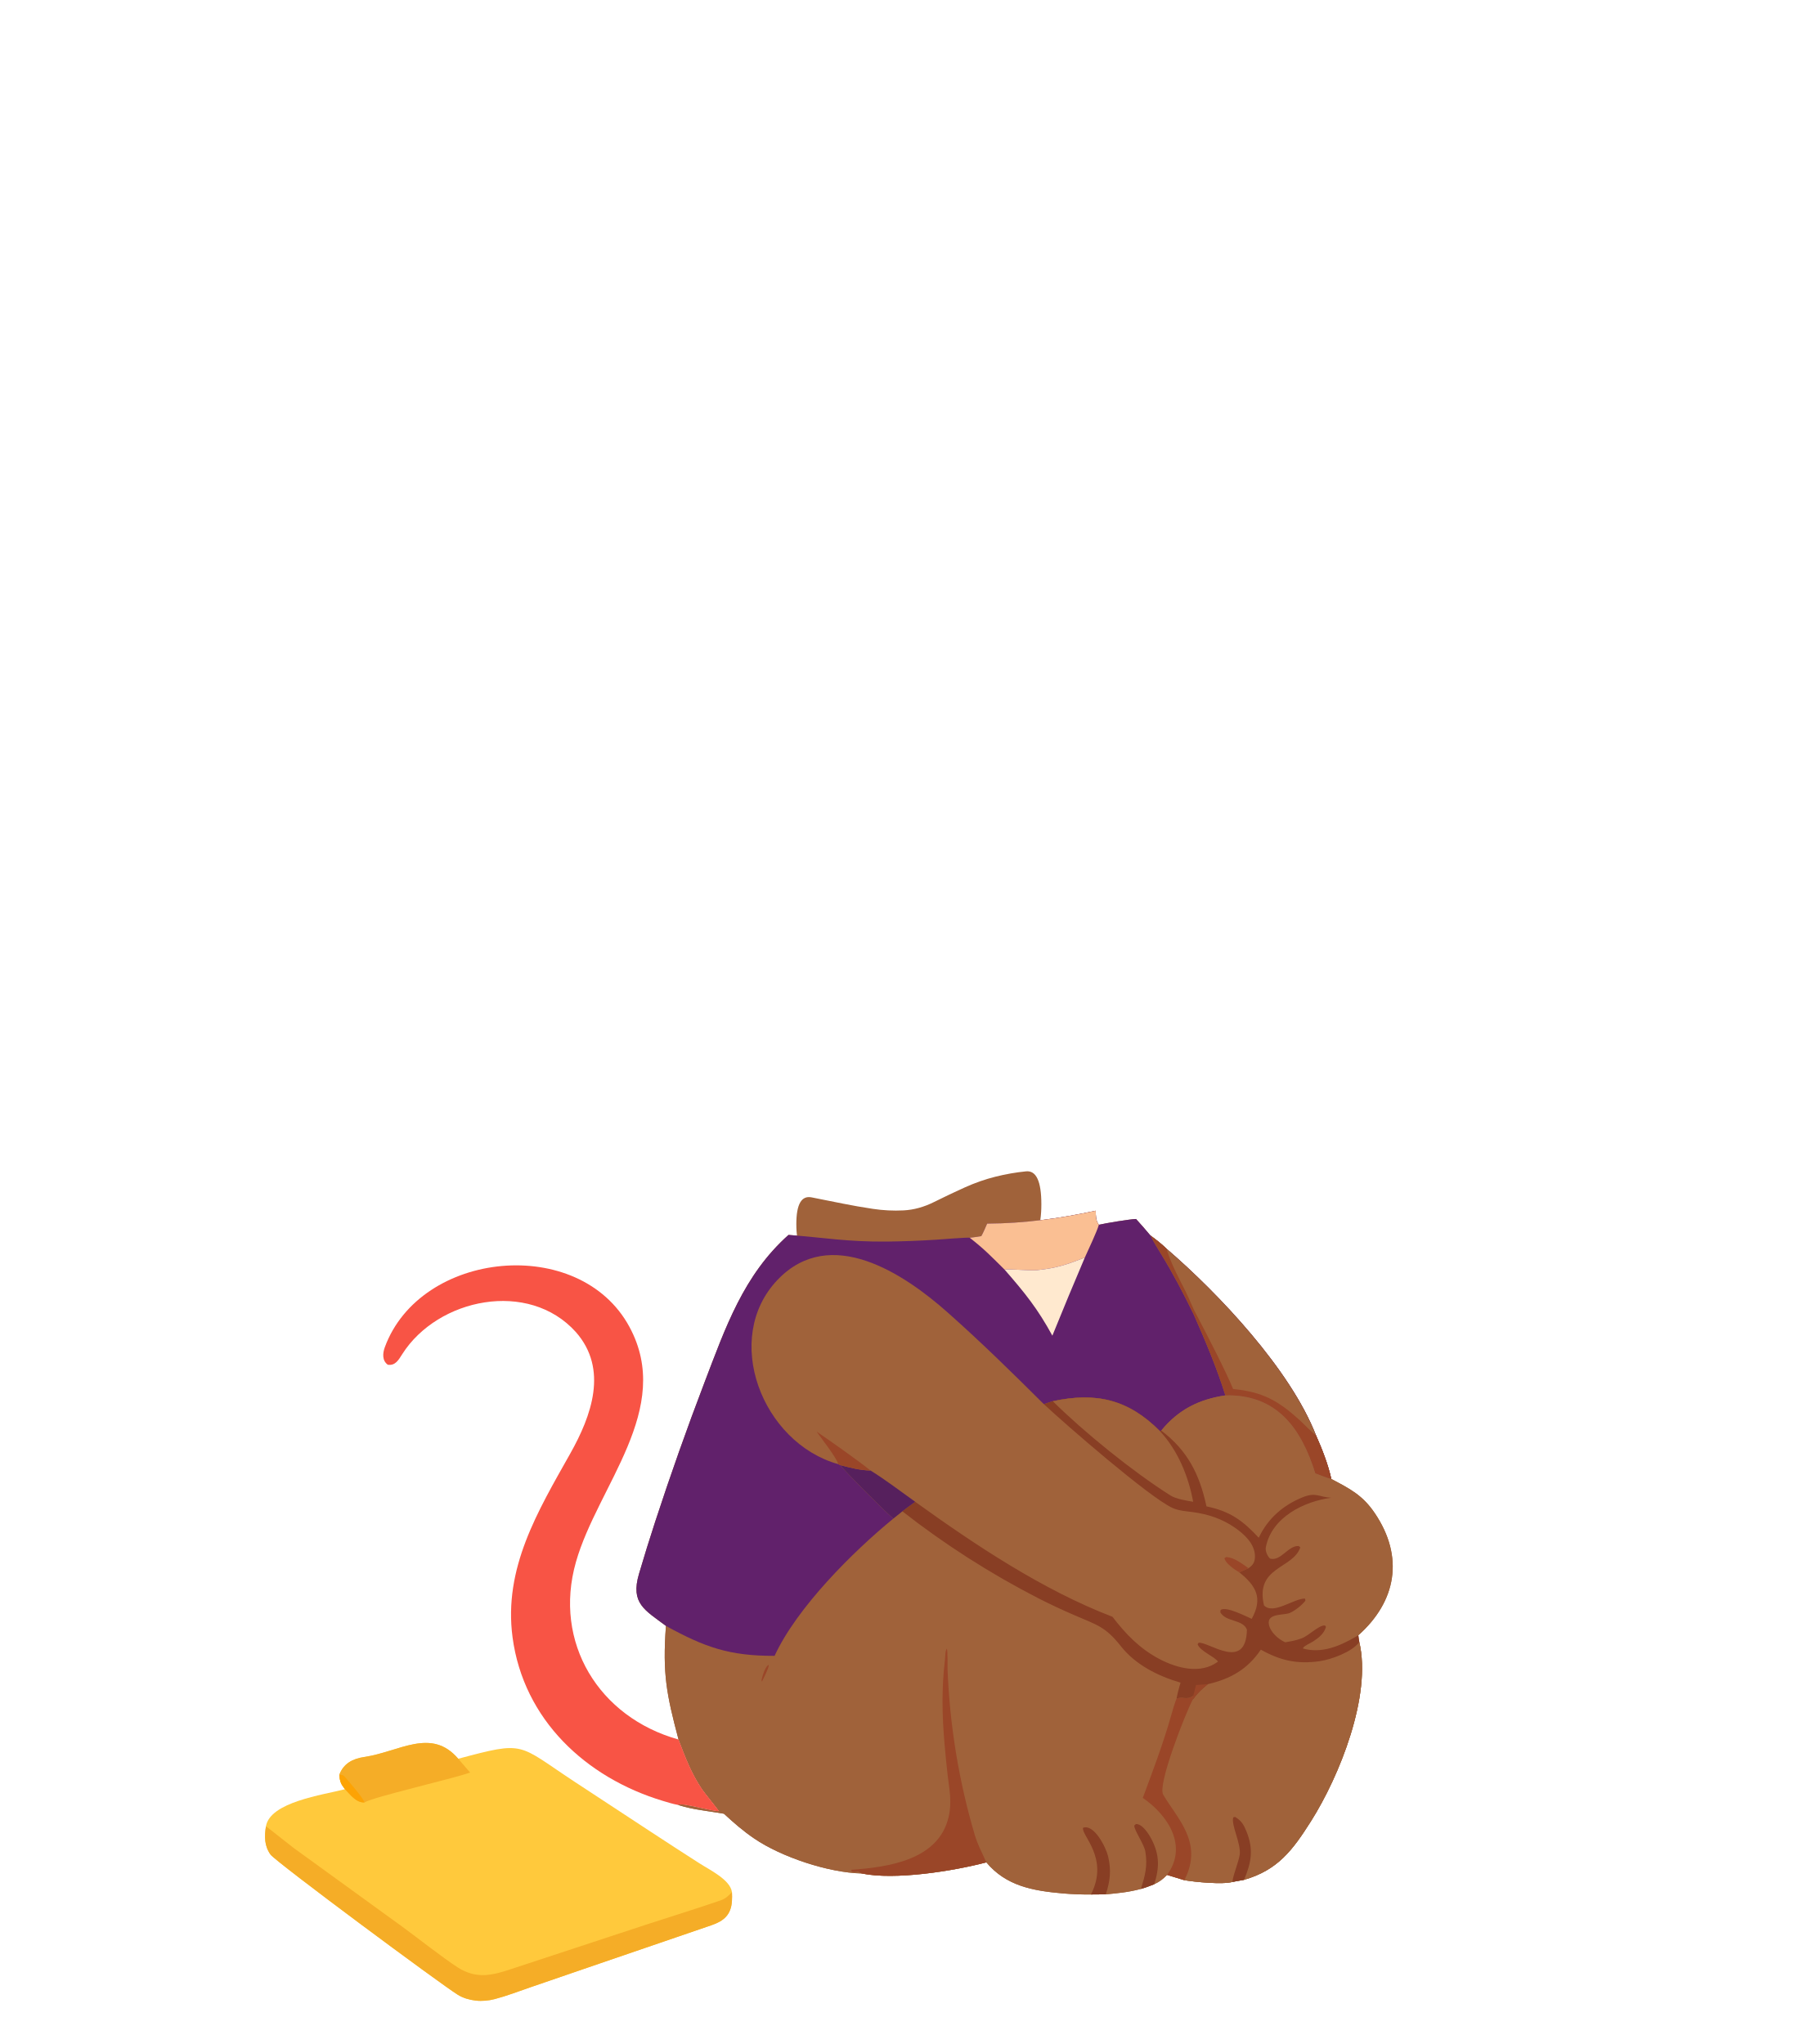
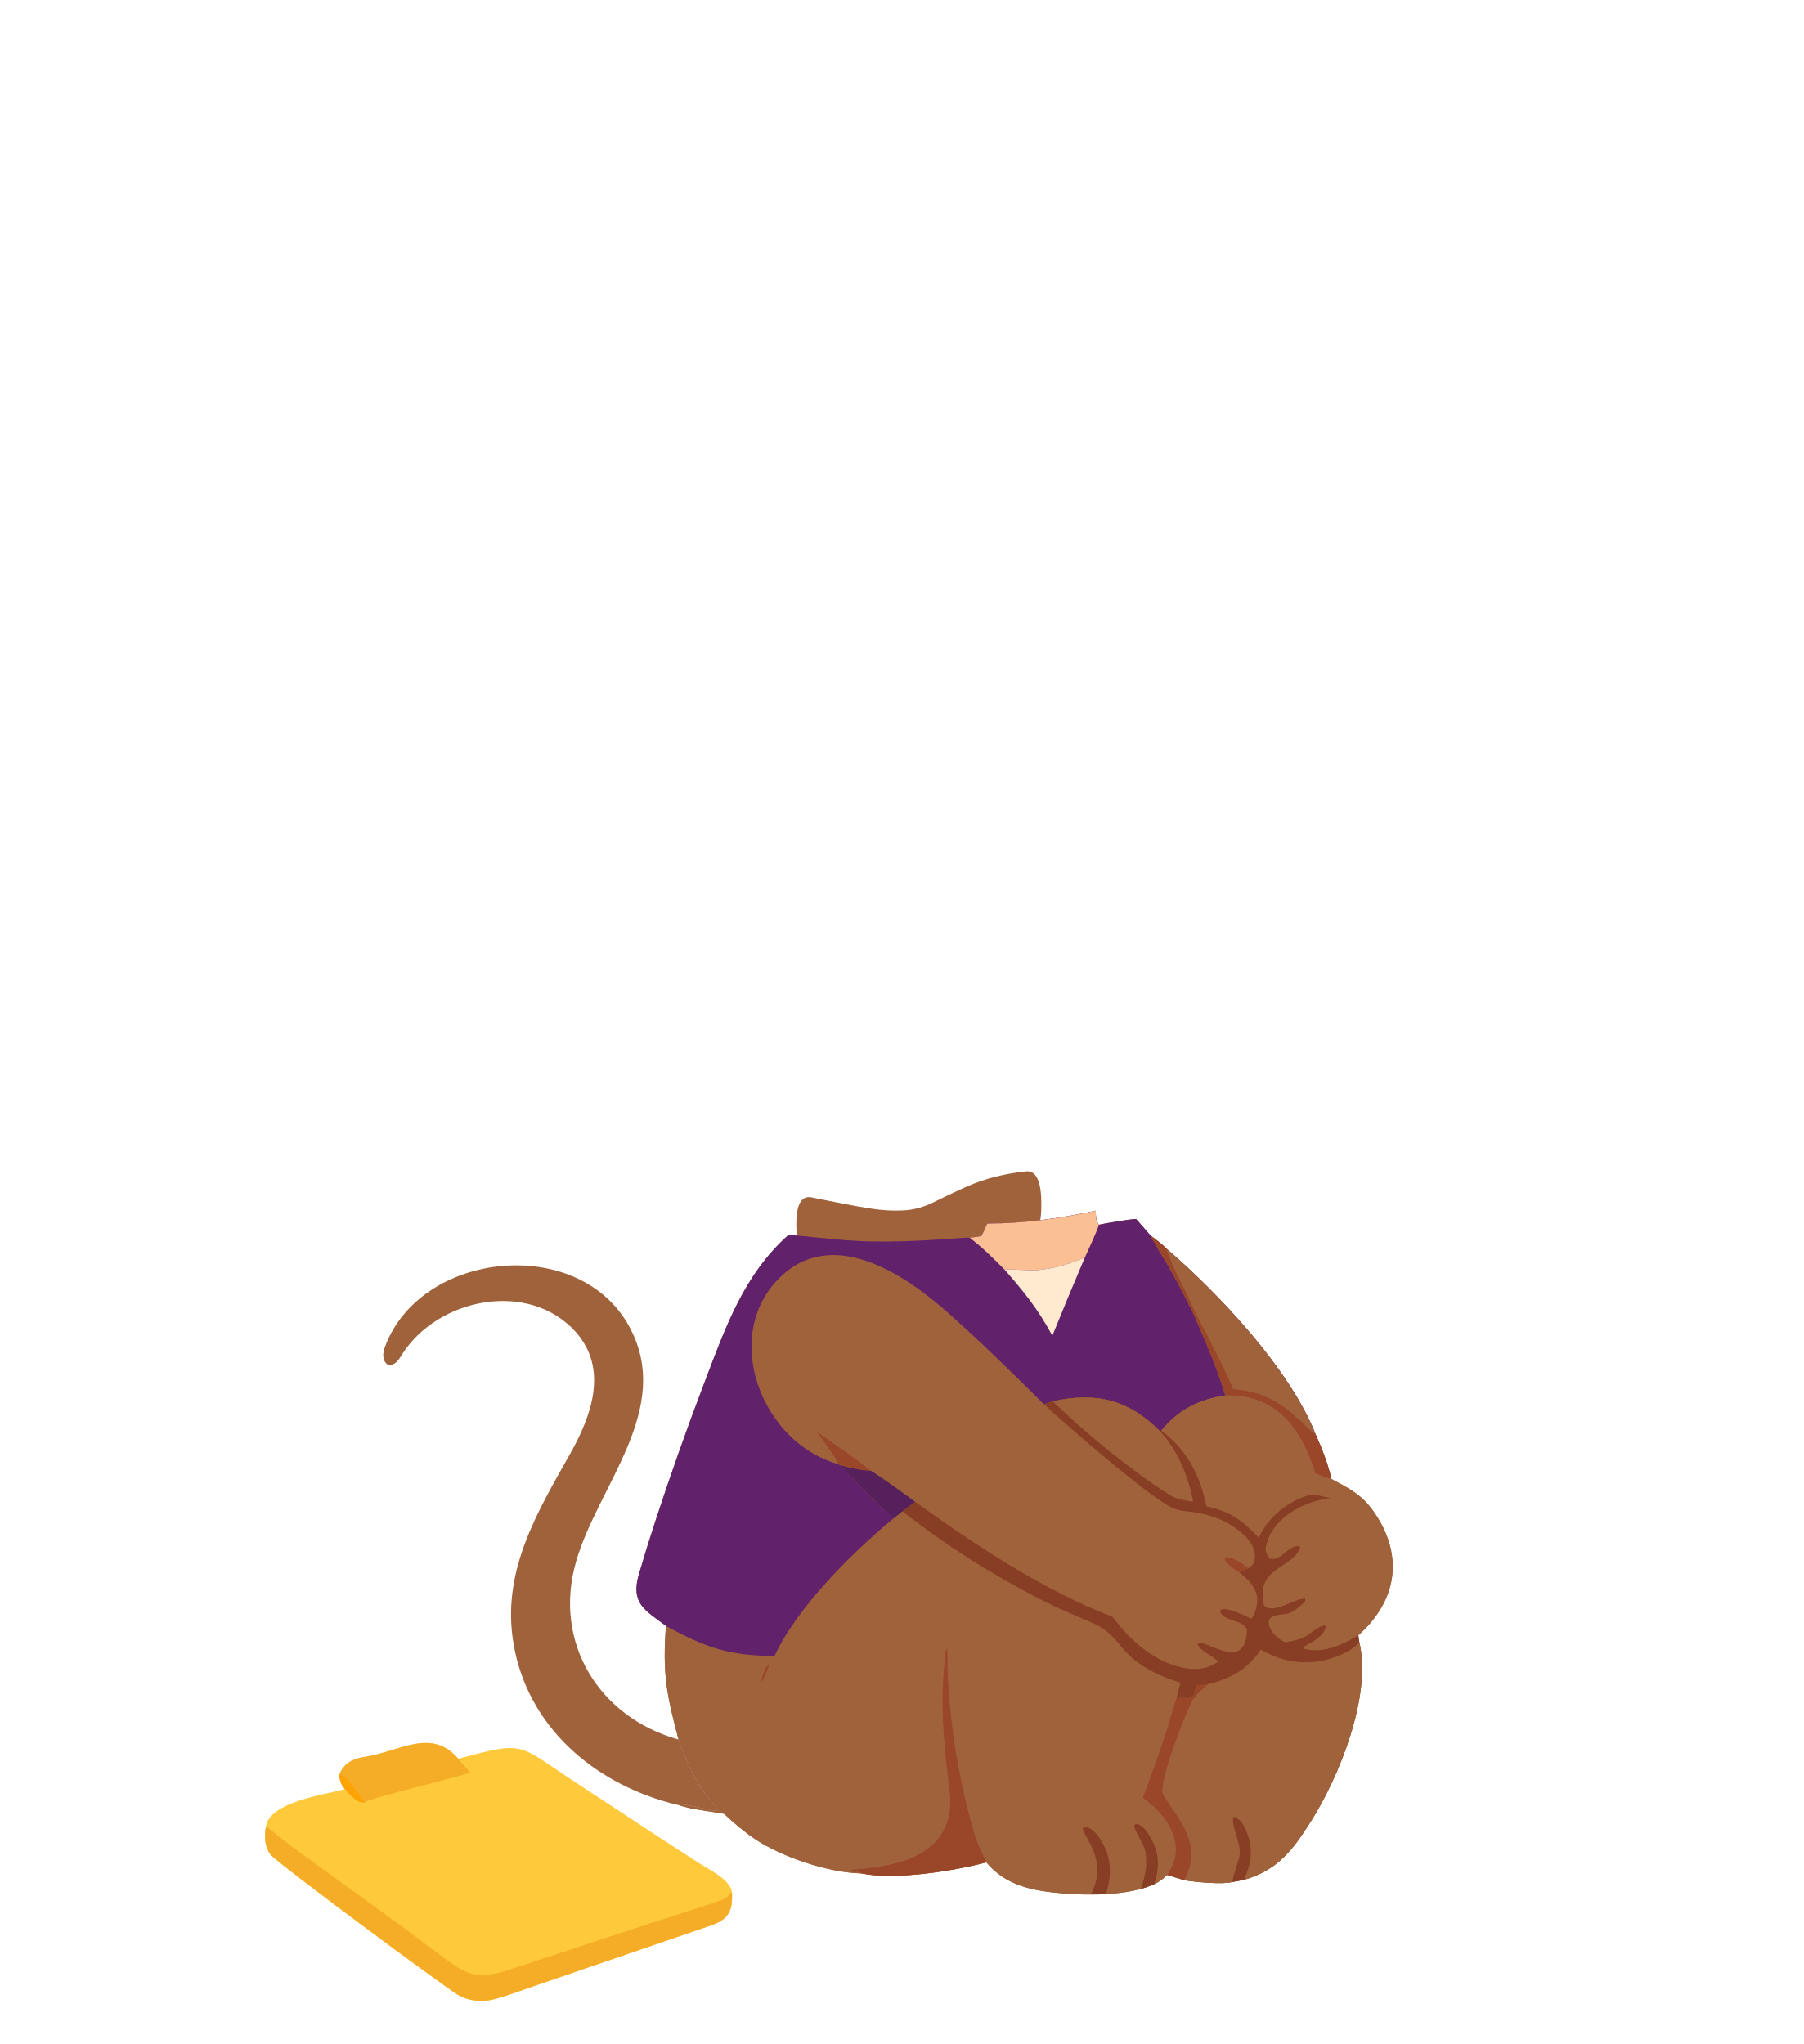
<svg xmlns="http://www.w3.org/2000/svg" width="1178" height="1335" viewBox="0 0 1178 1335" fill="none">
  <path d="M520 799.543C520 786.543 523.333 780.709 530 782.043C536.667 783.376 543.333 784.709 550 786.043C556.667 787.376 563.333 788.543 570 789.543C576.667 790.543 583.333 790.876 590 790.543C596.667 790.209 603.333 788.376 610 785.043C616.667 781.709 623.333 778.543 630 775.543C636.667 772.543 643.333 770.209 650 768.543C656.667 766.876 663.333 765.709 670 765.043C676.667 764.376 680 771.543 680 786.543C680 801.543 676.667 809.209 670 809.543C663.333 809.876 656.667 811.709 650 815.043C643.333 818.376 636.667 820.209 630 820.543C623.333 820.876 616.667 821.209 610 821.543C603.333 821.876 596.667 822.043 590 822.043C583.333 822.043 576.667 822.043 570 822.043C563.333 822.043 556.667 821.876 550 821.543C543.333 821.209 536.667 820.709 530 820.043C523.333 819.376 520 812.543 520 799.543Z" fill="#A0623A" />
  <path d="M644.612 799.188C669.1 799.025 691.559 795.916 715.484 790.753C715.653 794.462 715.399 796.893 717.544 799.944C721.866 798.888 738.066 796.241 741.84 796.163C745.048 799.748 748.229 803.268 751.286 806.997C755.498 810.093 757.871 811.925 761.639 815.491C795.864 844.916 842.619 894.515 859.347 937.486C863.161 945.986 867.365 956.754 869.328 965.939C881.499 972.36 889.765 976.519 897.699 988.246C917.074 1016.86 911.806 1045.93 886.975 1068.07L887.614 1072.48C895.802 1107.44 874.699 1160.01 856.055 1189.49C844.021 1208.51 834.346 1221.42 812.383 1227.76L804.913 1229.11C798.589 1230.98 780.394 1229.22 773.269 1227.98C769.533 1226.87 765.805 1225.73 762.082 1224.56C759.155 1227.49 757.59 1228.77 753.685 1230.66C750.732 1231.8 748.105 1232.88 745.035 1233.7C736.944 1235.87 730.354 1236.47 722.081 1237.26L712.381 1237.34C706.246 1237.41 700.112 1237.18 694.003 1236.65C674.446 1234.93 656.988 1231.82 644.068 1216.36C622.649 1222.02 584.354 1228.16 562.655 1223.61C540.887 1223.14 510.077 1212.78 492.582 1200.85C484.912 1195.61 479.479 1190.8 472.716 1184.6C462.105 1182.71 453.313 1182.19 442.722 1178.85C444.523 1176.9 466.677 1183.63 469.475 1182.86C469.377 1182.44 460.053 1170.98 458.539 1168.73C451.348 1158.06 447.712 1148.09 443.076 1136.13C435.229 1106.54 432.567 1093.25 434.855 1061.93C421.136 1051.59 411.554 1047.28 417.257 1027.94C420.633 1016.5 424.137 1005.11 427.872 993.741C437.858 963.175 448.593 932.857 460.068 902.813C473.769 866.994 485.548 832.758 514.89 806.567C538.767 808.379 553.441 811.156 579.18 810.908C589.891 810.784 600.598 810.38 611.288 809.689C614.449 809.481 631.192 808.112 633.231 808.405C635.541 808.229 638.457 807.701 640.8 807.349C642.051 805.224 643.561 801.541 644.612 799.188Z" fill="#A0623A" />
  <path d="M589.252 987.092C616.994 1008.79 646.727 1027.8 678.051 1043.89C685.841 1047.86 693.762 1051.56 701.794 1055.01C716.383 1061.38 721.729 1062.26 731.97 1075.24C741.501 1087.34 756.176 1094.7 770.883 1098.99C769.755 1102.8 769.051 1105.42 768.295 1109.31L769.162 1109.38C771.724 1107.55 774.879 1110.94 779.26 1107.37L778.836 1110.12C781.815 1105.94 784.742 1103.17 788.687 1099.99C803.602 1096.54 814.691 1090.2 823.316 1077.44C836.002 1084.52 846.876 1087.05 861.603 1084.99C869.302 1083.92 882.927 1078.93 887.614 1072.48C895.802 1107.44 874.699 1160.01 856.055 1189.49C844.021 1208.51 834.346 1221.42 812.383 1227.76L804.912 1229.11C798.589 1230.98 780.394 1229.22 773.269 1227.98C769.533 1226.87 765.804 1225.73 762.082 1224.56C759.155 1227.49 757.59 1228.77 753.685 1230.66C750.732 1231.8 748.105 1232.88 745.035 1233.7C736.944 1235.87 730.354 1236.47 722.081 1237.26L712.381 1237.34C706.246 1237.41 700.112 1237.18 694.003 1236.65C674.446 1234.93 656.988 1231.82 644.068 1216.36C622.649 1222.02 584.354 1228.16 562.655 1223.61C540.887 1223.14 510.077 1212.78 492.582 1200.85C484.912 1195.61 479.479 1190.8 472.716 1184.6C462.105 1182.71 453.313 1182.19 442.722 1178.85C444.523 1176.9 466.677 1183.63 469.475 1182.86C469.377 1182.44 460.053 1170.98 458.539 1168.73C451.348 1158.06 447.712 1148.09 443.075 1136.13C435.228 1106.54 432.567 1093.25 434.855 1061.93C460.082 1075.82 476.428 1081.62 505.799 1081.48C520.349 1049.92 556.834 1013.56 583.366 991.818L589.252 987.092Z" fill="#A0623A" />
  <path d="M887.613 1072.48C895.801 1107.44 874.699 1160.01 856.054 1189.49C844.02 1208.51 834.346 1221.42 812.383 1227.76L804.912 1229.11C798.589 1230.98 780.394 1229.22 773.269 1227.98C773.438 1227.72 773.608 1227.46 773.771 1227.21C785.7 1203.12 768.607 1187.69 759.533 1172.1C755.752 1165.6 774.129 1118.93 778.836 1110.12C781.815 1105.94 784.742 1103.17 788.686 1099.99C803.602 1096.54 814.691 1090.2 823.316 1077.44C836.002 1084.52 846.876 1087.05 861.602 1084.99C869.301 1083.92 882.926 1078.93 887.613 1072.48Z" fill="#A0623A" />
  <path d="M804.912 1229.11C804.247 1227.38 809.091 1215.46 809.56 1211.15C810.356 1203.86 803.784 1191.75 805.316 1186.97L806.49 1186.69C810.656 1189.11 812.214 1191.87 813.954 1196.21C818.733 1208.13 817.083 1216.45 812.383 1227.76L804.912 1229.11Z" fill="#883E24" />
  <path d="M562.655 1223.61L560.32 1222.33C558.608 1222.59 557.476 1223.01 556.023 1222.19L555.959 1221.24C579.688 1219.48 612.908 1215.08 619.471 1186.62C621.689 1177 619.968 1168.93 618.798 1159.31C618.016 1152.47 617.337 1145.64 616.763 1138.78C615.131 1119.9 614.832 1102.69 617.068 1083.83C617.321 1081.7 617.157 1078.12 618.292 1076.77C618.956 1078.25 618.655 1088.02 618.747 1090.35C620.186 1126.95 626.125 1163.37 636.53 1198.49C638.457 1205 641.382 1210.29 644.068 1216.36C622.649 1222.02 584.354 1228.16 562.655 1223.61Z" fill="#9A4628" />
  <path d="M779.26 1107.37L778.836 1110.12C774.129 1118.93 755.752 1165.6 759.533 1172.1C768.607 1187.69 785.701 1203.12 773.771 1227.21C773.608 1227.46 773.438 1227.72 773.269 1227.98C769.533 1226.87 765.804 1225.73 762.082 1224.56C775.876 1205.8 762.708 1185.51 746.234 1174.27C752.851 1156.54 759.513 1138.86 764.703 1120.65C765.791 1116.83 766.854 1113.01 768.295 1109.31L769.162 1109.38C771.724 1107.55 774.879 1110.94 779.26 1107.37Z" fill="#9A4628" />
  <path d="M712.381 1237.34C724.552 1213.53 705.809 1198.55 707.243 1193.78C714.46 1191.12 722.198 1206.6 723.574 1212.4C725.745 1221.51 724.949 1228.49 722.081 1237.26L712.381 1237.34Z" fill="#883E24" />
  <path d="M745.034 1233.7C747.74 1224.86 749.474 1218.74 747.916 1209.32C747.114 1204.49 740.699 1195.63 740.667 1192.36L741.703 1191.34C745.908 1191.07 750.204 1197.89 751.958 1201.28C757.258 1211.56 757.14 1219.99 753.685 1230.66C750.732 1231.8 748.105 1232.88 745.034 1233.7Z" fill="#883E24" />
  <path d="M501.64 1087.43L502.003 1087.59C502.104 1089.37 498.541 1096.23 497.54 1098.36L497.283 1097.33C497.943 1094.39 499.298 1089.45 501.64 1087.43Z" fill="#9A4628" />
  <path d="M644.612 799.188C669.1 799.025 691.559 795.916 715.484 790.753C715.653 794.462 715.399 796.893 717.544 799.944C721.866 798.888 738.066 796.241 741.84 796.163C745.048 799.748 748.229 803.268 751.286 806.997C755.498 810.093 757.871 811.925 761.639 815.491C795.864 844.916 842.619 894.515 859.347 937.486C863.161 945.986 867.365 956.754 869.328 965.939C867.685 965.769 860.853 963.058 858.878 962.315C849.731 932.812 833.668 910.564 800.173 911.385C782.976 913.914 769.462 920.674 758.294 934.357L757.46 934.754C736.86 913.94 715.627 909.091 687.471 915.179L681.623 917.089C660.828 896.406 641.216 877.117 618.937 857.314C590.271 831.833 542.304 799.872 507.86 835.777C471.198 873.995 497.563 942.309 547.339 956.279L548.692 956.911C551.531 960.841 579.358 988.774 583.366 991.818C556.834 1013.56 520.349 1049.92 505.799 1081.48C476.428 1081.62 460.082 1075.82 434.855 1061.93C421.136 1051.59 411.554 1047.28 417.257 1027.94C420.633 1016.5 424.137 1005.11 427.872 993.741C437.858 963.175 448.593 932.857 460.068 902.813C473.769 866.994 485.548 832.758 514.89 806.567C538.767 808.379 553.441 811.156 579.18 810.908C589.891 810.784 600.598 810.38 611.288 809.689C614.449 809.481 631.192 808.112 633.231 808.405C635.541 808.229 638.457 807.701 640.8 807.349C642.051 805.224 643.561 801.541 644.612 799.188Z" fill="#61216B" />
  <path d="M751.286 806.997C755.497 810.093 757.87 811.925 761.638 815.491C795.864 844.916 842.619 894.515 859.347 937.486C863.16 945.986 867.365 956.754 869.327 965.939C867.685 965.769 860.853 963.058 858.877 962.315C849.731 932.812 833.668 910.564 800.173 911.385C794.795 893.889 786.691 874.744 779.305 858.076C772.754 844.733 765.928 831.598 758.131 818.939C755.719 815.028 753.314 811.123 751.286 806.997Z" fill="#A0623A" />
  <path d="M751.286 806.997C755.497 810.093 757.87 811.925 761.638 815.491C765.204 826.455 768.946 833.104 774.109 843.318C776.789 848.612 778.445 853.605 781.515 859.093C787.48 870.442 800.59 895.786 805.199 907.187C824.365 909.123 834.333 914.521 848.766 927.616C850.67 929.344 857.632 936.475 859.347 937.486C863.16 945.986 867.365 956.754 869.327 965.939C867.685 965.769 860.853 963.058 858.877 962.315C849.731 932.812 833.668 910.564 800.173 911.385C794.795 893.889 786.691 874.744 779.305 858.076C772.754 844.733 765.928 831.598 758.131 818.939C755.719 815.028 753.314 811.123 751.286 806.997Z" fill="#9A4628" />
  <path d="M644.612 799.188C669.1 799.025 691.559 795.916 715.484 790.753C715.653 794.462 715.399 796.893 717.544 799.944C716.292 804.435 710.542 816.527 708.371 821.371C696.696 825.934 690.072 828.221 677.262 829.577C672.66 830.066 657.777 828.554 656.036 829.271C647.194 820.569 643.374 816.364 633.231 808.405C635.541 808.229 638.457 807.701 640.8 807.349C642.051 805.224 643.561 801.541 644.612 799.188Z" fill="#FABF93" />
  <path d="M656.036 829.271C657.776 828.554 672.659 830.066 677.262 829.577C690.072 828.222 696.695 825.934 708.371 821.371C701.154 838.306 694.094 855.306 687.19 872.365C677.601 854.778 669.302 844.485 656.036 829.271Z" fill="#FFE9CF" />
  <path d="M800.173 911.385C833.668 910.564 849.731 932.812 858.878 962.315C860.853 963.058 867.685 965.769 869.328 965.939C881.499 972.36 889.765 976.519 897.699 988.245C917.074 1016.86 911.806 1045.93 886.975 1068.07L884.732 1069.36C874.491 1075.22 863.095 1080.04 850.911 1076.72C850.481 1075.41 856.126 1072.99 857.711 1071.92C861.374 1069.47 864.588 1066.97 865.866 1062.55L865.214 1061.64C861.192 1061.3 854.712 1068.37 849.809 1070.11C845.598 1071.6 843.682 1071.84 839.203 1072.63C834.666 1070.55 829.483 1066.02 828.57 1060.85C827.273 1053.46 838.408 1055.12 842.26 1053.46C845.455 1052.09 850.272 1048.35 852.43 1045.43L852.215 1044.1C844.998 1043.85 831.465 1054.92 825.376 1048.51C819.463 1023.08 844.307 1024.81 849.099 1010.64L848.03 1009.76C841.204 1009.3 836.361 1019.94 829.327 1017.97C827.514 1016.19 826.086 1012.95 826.602 1010.42C830.533 990.905 851.472 980.612 869.302 978.226C861.179 977.764 859.288 974.407 850.631 977.914C837.814 983.096 827.931 991.752 821.96 1004.34C811.503 993.147 803.394 987.085 787.813 983.852C783.308 962.836 775.433 947.348 758.294 934.357C769.462 920.674 782.976 913.914 800.173 911.385Z" fill="#A0623A" />
  <path d="M687.471 915.179C715.627 909.091 736.86 913.94 757.46 934.754L758.294 934.357C775.433 947.348 783.308 962.836 787.813 983.852C803.394 987.085 811.503 993.147 821.96 1004.34C827.931 991.752 837.814 983.096 850.631 977.914C859.288 974.407 861.179 977.764 869.302 978.227C851.472 980.612 830.532 990.905 826.601 1010.42C826.086 1012.95 827.514 1016.19 829.326 1017.97C836.361 1019.94 841.204 1009.3 848.03 1009.76L849.099 1010.64C844.307 1024.81 819.463 1023.08 825.376 1048.51C831.465 1054.92 844.998 1043.85 852.215 1044.1L852.43 1045.43C850.272 1048.35 845.455 1052.09 842.26 1053.46C838.408 1055.12 827.273 1053.46 828.57 1060.85C829.483 1066.02 834.666 1070.55 839.203 1072.63C843.682 1071.84 845.598 1071.6 849.809 1070.11C854.712 1068.37 861.192 1061.3 865.214 1061.64L865.866 1062.55C864.588 1066.97 861.374 1069.47 857.711 1071.92C856.126 1072.99 850.481 1075.41 850.911 1076.72C863.095 1080.04 874.491 1075.22 884.732 1069.36L886.975 1068.07L887.614 1072.48C882.926 1078.93 869.302 1083.92 861.603 1084.99C846.876 1087.05 836.002 1084.52 823.316 1077.44C814.691 1090.2 803.602 1096.54 788.686 1099.99C784.742 1103.17 781.815 1105.94 778.836 1110.12L779.26 1107.37C774.879 1110.94 771.724 1107.55 769.162 1109.38L768.295 1109.31C769.051 1105.42 769.755 1102.8 770.883 1098.99C756.176 1094.7 741.501 1087.34 731.97 1075.24C721.729 1062.26 716.383 1061.38 701.793 1055.01C693.762 1051.56 685.841 1047.86 678.051 1043.89C646.727 1027.8 616.994 1008.79 589.252 987.092C591.706 985.077 595.007 982.783 597.627 980.86C636.872 1009.12 681.089 1038.59 726.429 1055.97C735.158 1067.32 744.246 1076.8 757.134 1083.58C768.49 1089.55 784.064 1093.71 795.31 1085.27C793.498 1082.16 783.673 1078.49 782.03 1073.94L782.676 1072.94C789.228 1072.06 813.642 1091.99 814.235 1064.38C811.627 1057.5 800.616 1059.58 796.855 1053.05L797.05 1051.51C800.642 1048.95 813.179 1055.51 817.37 1057.31C824.802 1043.78 820.291 1035.76 809.189 1026.89L815.284 1024.24C815.975 1023.82 816.634 1023.21 817.214 1022.65C818.902 1021.02 819.489 1018.88 819.489 1016.58C819.496 1008.32 812.481 1001.99 806.249 997.678C797.983 991.961 788.771 988.923 778.875 987.6C774.501 987.02 769.618 986.72 765.57 984.856C750.452 977.894 695.776 930.348 681.623 917.089L687.471 915.179Z" fill="#883E24" />
  <path d="M687.471 915.179C715.627 909.091 736.859 913.94 757.46 934.754C769.064 947.172 776.098 964.264 779.129 980.84C774.892 980.156 767.949 979.035 764.376 976.779C739.623 961.135 707.921 935.439 687.471 915.179Z" fill="#A0623A" />
  <path d="M781.007 1100.55L788.686 1099.99C784.742 1103.17 781.815 1105.94 778.836 1110.12L779.26 1107.37L781.007 1100.55Z" fill="#9A4628" />
  <path d="M548.692 956.911C555.349 958.606 561.501 960.307 568.437 960.431C577.454 965.965 588.821 974.55 597.627 980.86C595.007 982.783 591.706 985.077 589.252 987.092L583.366 991.818C579.358 988.773 551.531 960.841 548.692 956.911Z" fill="#56205D" />
  <path d="M533.213 934.995C543.429 942.022 558.908 952.869 568.437 960.431C561.501 960.307 555.348 958.606 548.692 956.911L547.338 956.279C546.48 952.27 536.161 939.252 533.213 934.995Z" fill="#9A4628" />
  <path d="M809.189 1026.89C806.503 1025.43 799.867 1020.85 799.586 1017.63L800.721 1016.93C806.151 1017.32 810.728 1021.15 815.284 1024.24L809.189 1026.89Z" fill="#9A4628" />
  <path d="M221.562 1159.19C224.307 1151.8 230.314 1148.65 237.848 1147.55C260.719 1144.21 281.554 1128.02 299.223 1148.69C343.661 1136.85 337.425 1138.92 375.615 1163.99L424.582 1196.14C435.263 1203.14 445.978 1210.1 456.73 1216.99C463.358 1221.26 476.892 1227.71 477.962 1235.82C478.071 1237.77 478.067 1239.72 477.947 1241.67C477.373 1250.68 472.585 1254.68 464.625 1257.41C437.979 1266.54 411.321 1275.62 384.686 1284.79L346.264 1297.99C338.632 1300.61 330.931 1303.6 323.129 1305.65C319.126 1306.71 314.688 1307.12 310.567 1306.64C306.545 1306.17 302.461 1305.01 299.003 1302.88C287.918 1296.05 180.138 1216.1 176.652 1211.28C172.558 1205.61 172.658 1199.47 173.641 1192.91C176.298 1176.89 210.73 1172.37 225.271 1168.58C222.529 1165.11 221.973 1163.55 221.562 1159.19Z" fill="#FFC93C" />
  <path d="M173.641 1192.92C174.54 1193.19 189.299 1205.18 191.395 1206.7L262.366 1258.14C272.168 1265.32 289.763 1279.16 299.143 1285.13C301.755 1286.81 304.599 1288.1 307.586 1288.95C316.479 1291.46 324.412 1289.1 332.875 1286.36L422.487 1256.86C438.35 1251.71 454.813 1246.61 470.59 1241.18C473.8 1240.08 475.685 1238.26 477.962 1235.82C478.071 1237.77 478.067 1239.72 477.947 1241.67C477.373 1250.68 472.585 1254.68 464.625 1257.41C437.979 1266.54 411.321 1275.62 384.686 1284.79L346.264 1297.99C338.632 1300.61 330.931 1303.6 323.129 1305.65C319.126 1306.71 314.688 1307.12 310.567 1306.64C306.545 1306.17 302.461 1305.01 299.003 1302.88C287.918 1296.05 180.138 1216.1 176.652 1211.28C172.558 1205.61 172.658 1199.47 173.641 1192.92Z" fill="#F5AD27" />
  <path d="M221.562 1159.19C224.307 1151.8 230.314 1148.65 237.848 1147.55C260.718 1144.21 281.554 1128.02 299.223 1148.69C301.799 1151.68 304.452 1154.69 306.988 1157.7C295.722 1161.78 243.376 1173.7 238.012 1177.24C232.544 1177.45 228.985 1172.34 225.27 1168.58C222.529 1165.11 221.972 1163.55 221.562 1159.19Z" fill="#F5AD27" />
  <path d="M221.562 1159.19C223.458 1159.26 224.001 1159.07 225.564 1160.95C228.367 1164.32 236.698 1173.65 238.012 1177.24C232.544 1177.45 228.985 1172.34 225.27 1168.58C222.529 1165.11 221.972 1163.55 221.562 1159.19Z" fill="#FDA304" />
-   <path d="M442.722 1178.85C439.455 1178.25 436.009 1177.18 432.813 1176.21C382.644 1161.09 341.857 1123.19 334.691 1069.34C328.684 1024.2 351.222 986.974 372.339 949.421C386.248 924.69 397.364 894.254 376.033 870.005C345.153 835.646 285.914 847.894 262.701 884.379C260.274 888.199 258.152 892.116 253.219 891.347C249.474 888.655 249.832 883.851 251.294 879.881C274.543 816.664 378.288 806.189 410.981 866.551C440.104 920.316 390.31 970.261 376.094 1020.17C361.108 1072.78 391.058 1121.63 443.075 1136.13C447.712 1148.09 451.348 1158.06 458.539 1168.73C460.053 1170.98 469.377 1182.44 469.474 1182.86C466.677 1183.63 444.523 1176.9 442.722 1178.85Z" fill="#F85445" />
+   <path d="M442.722 1178.85C439.455 1178.25 436.009 1177.18 432.813 1176.21C382.644 1161.09 341.857 1123.19 334.691 1069.34C328.684 1024.2 351.222 986.974 372.339 949.421C386.248 924.69 397.364 894.254 376.033 870.005C345.153 835.646 285.914 847.894 262.701 884.379C260.274 888.199 258.152 892.116 253.219 891.347C249.474 888.655 249.832 883.851 251.294 879.881C274.543 816.664 378.288 806.189 410.981 866.551C440.104 920.316 390.31 970.261 376.094 1020.17C361.108 1072.78 391.058 1121.63 443.075 1136.13C447.712 1148.09 451.348 1158.06 458.539 1168.73C460.053 1170.98 469.377 1182.44 469.474 1182.86C466.677 1183.63 444.523 1176.9 442.722 1178.85Z" fill="#A0623A" />
</svg>
